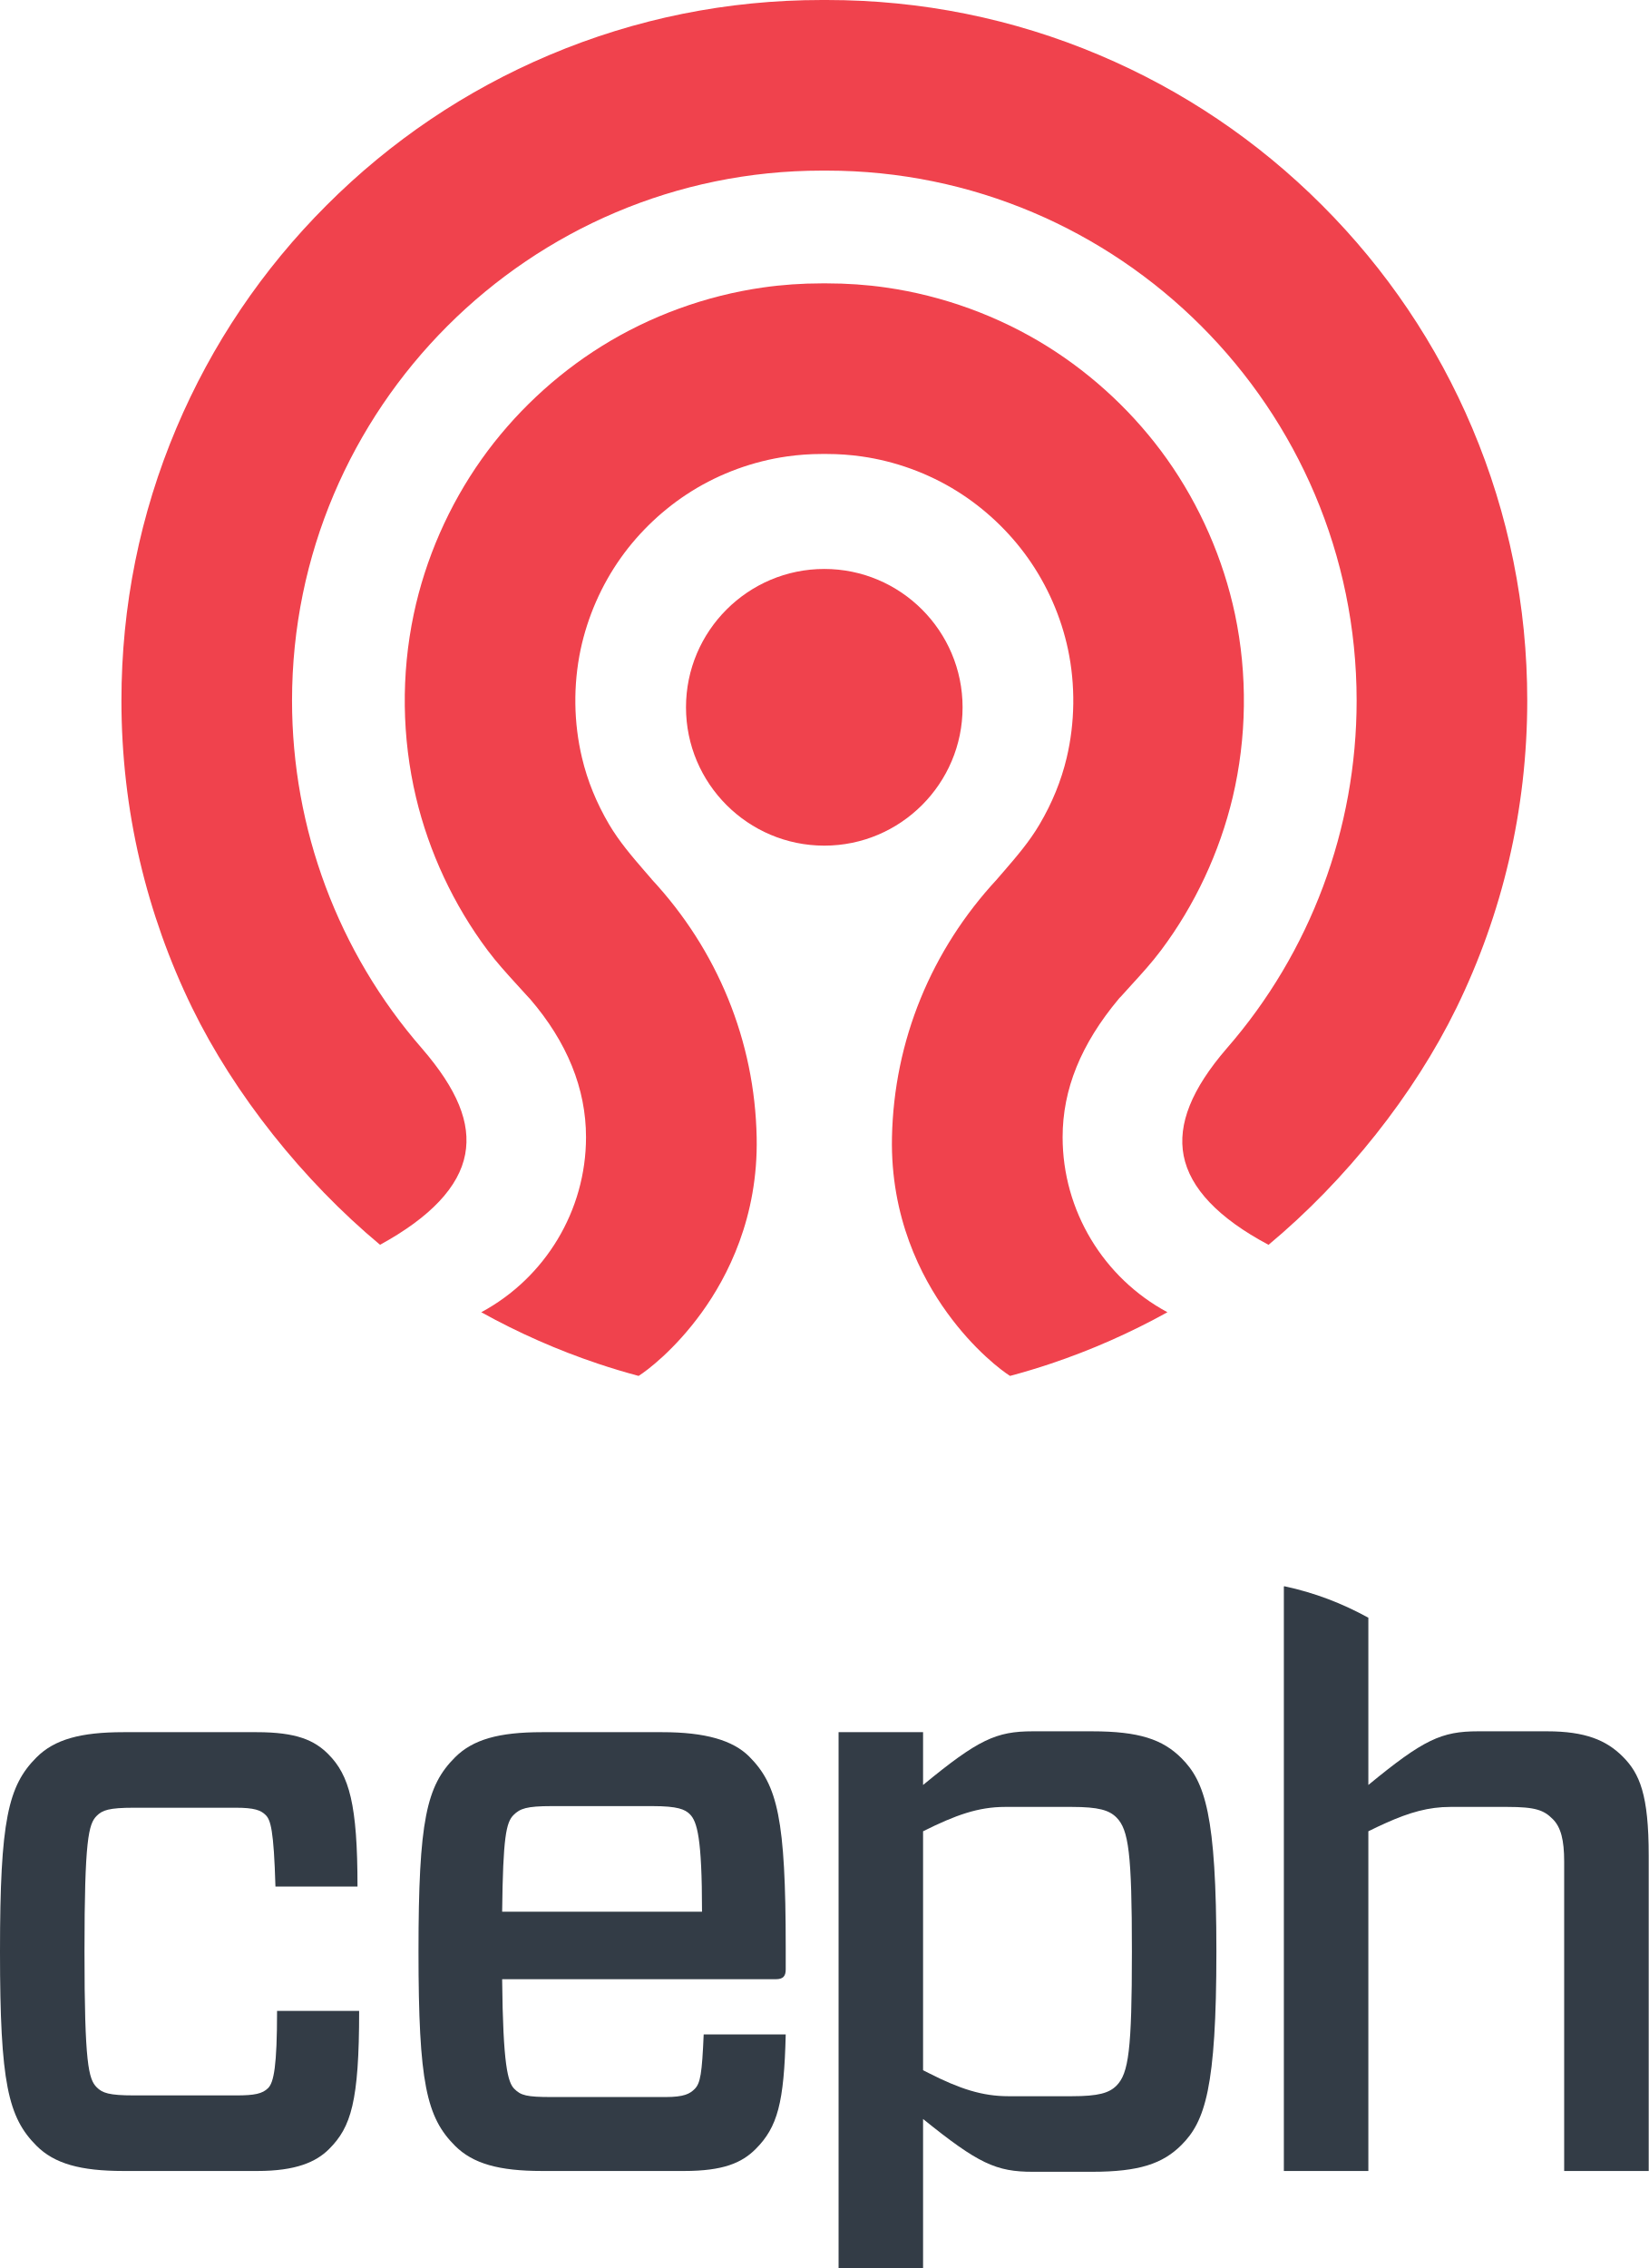
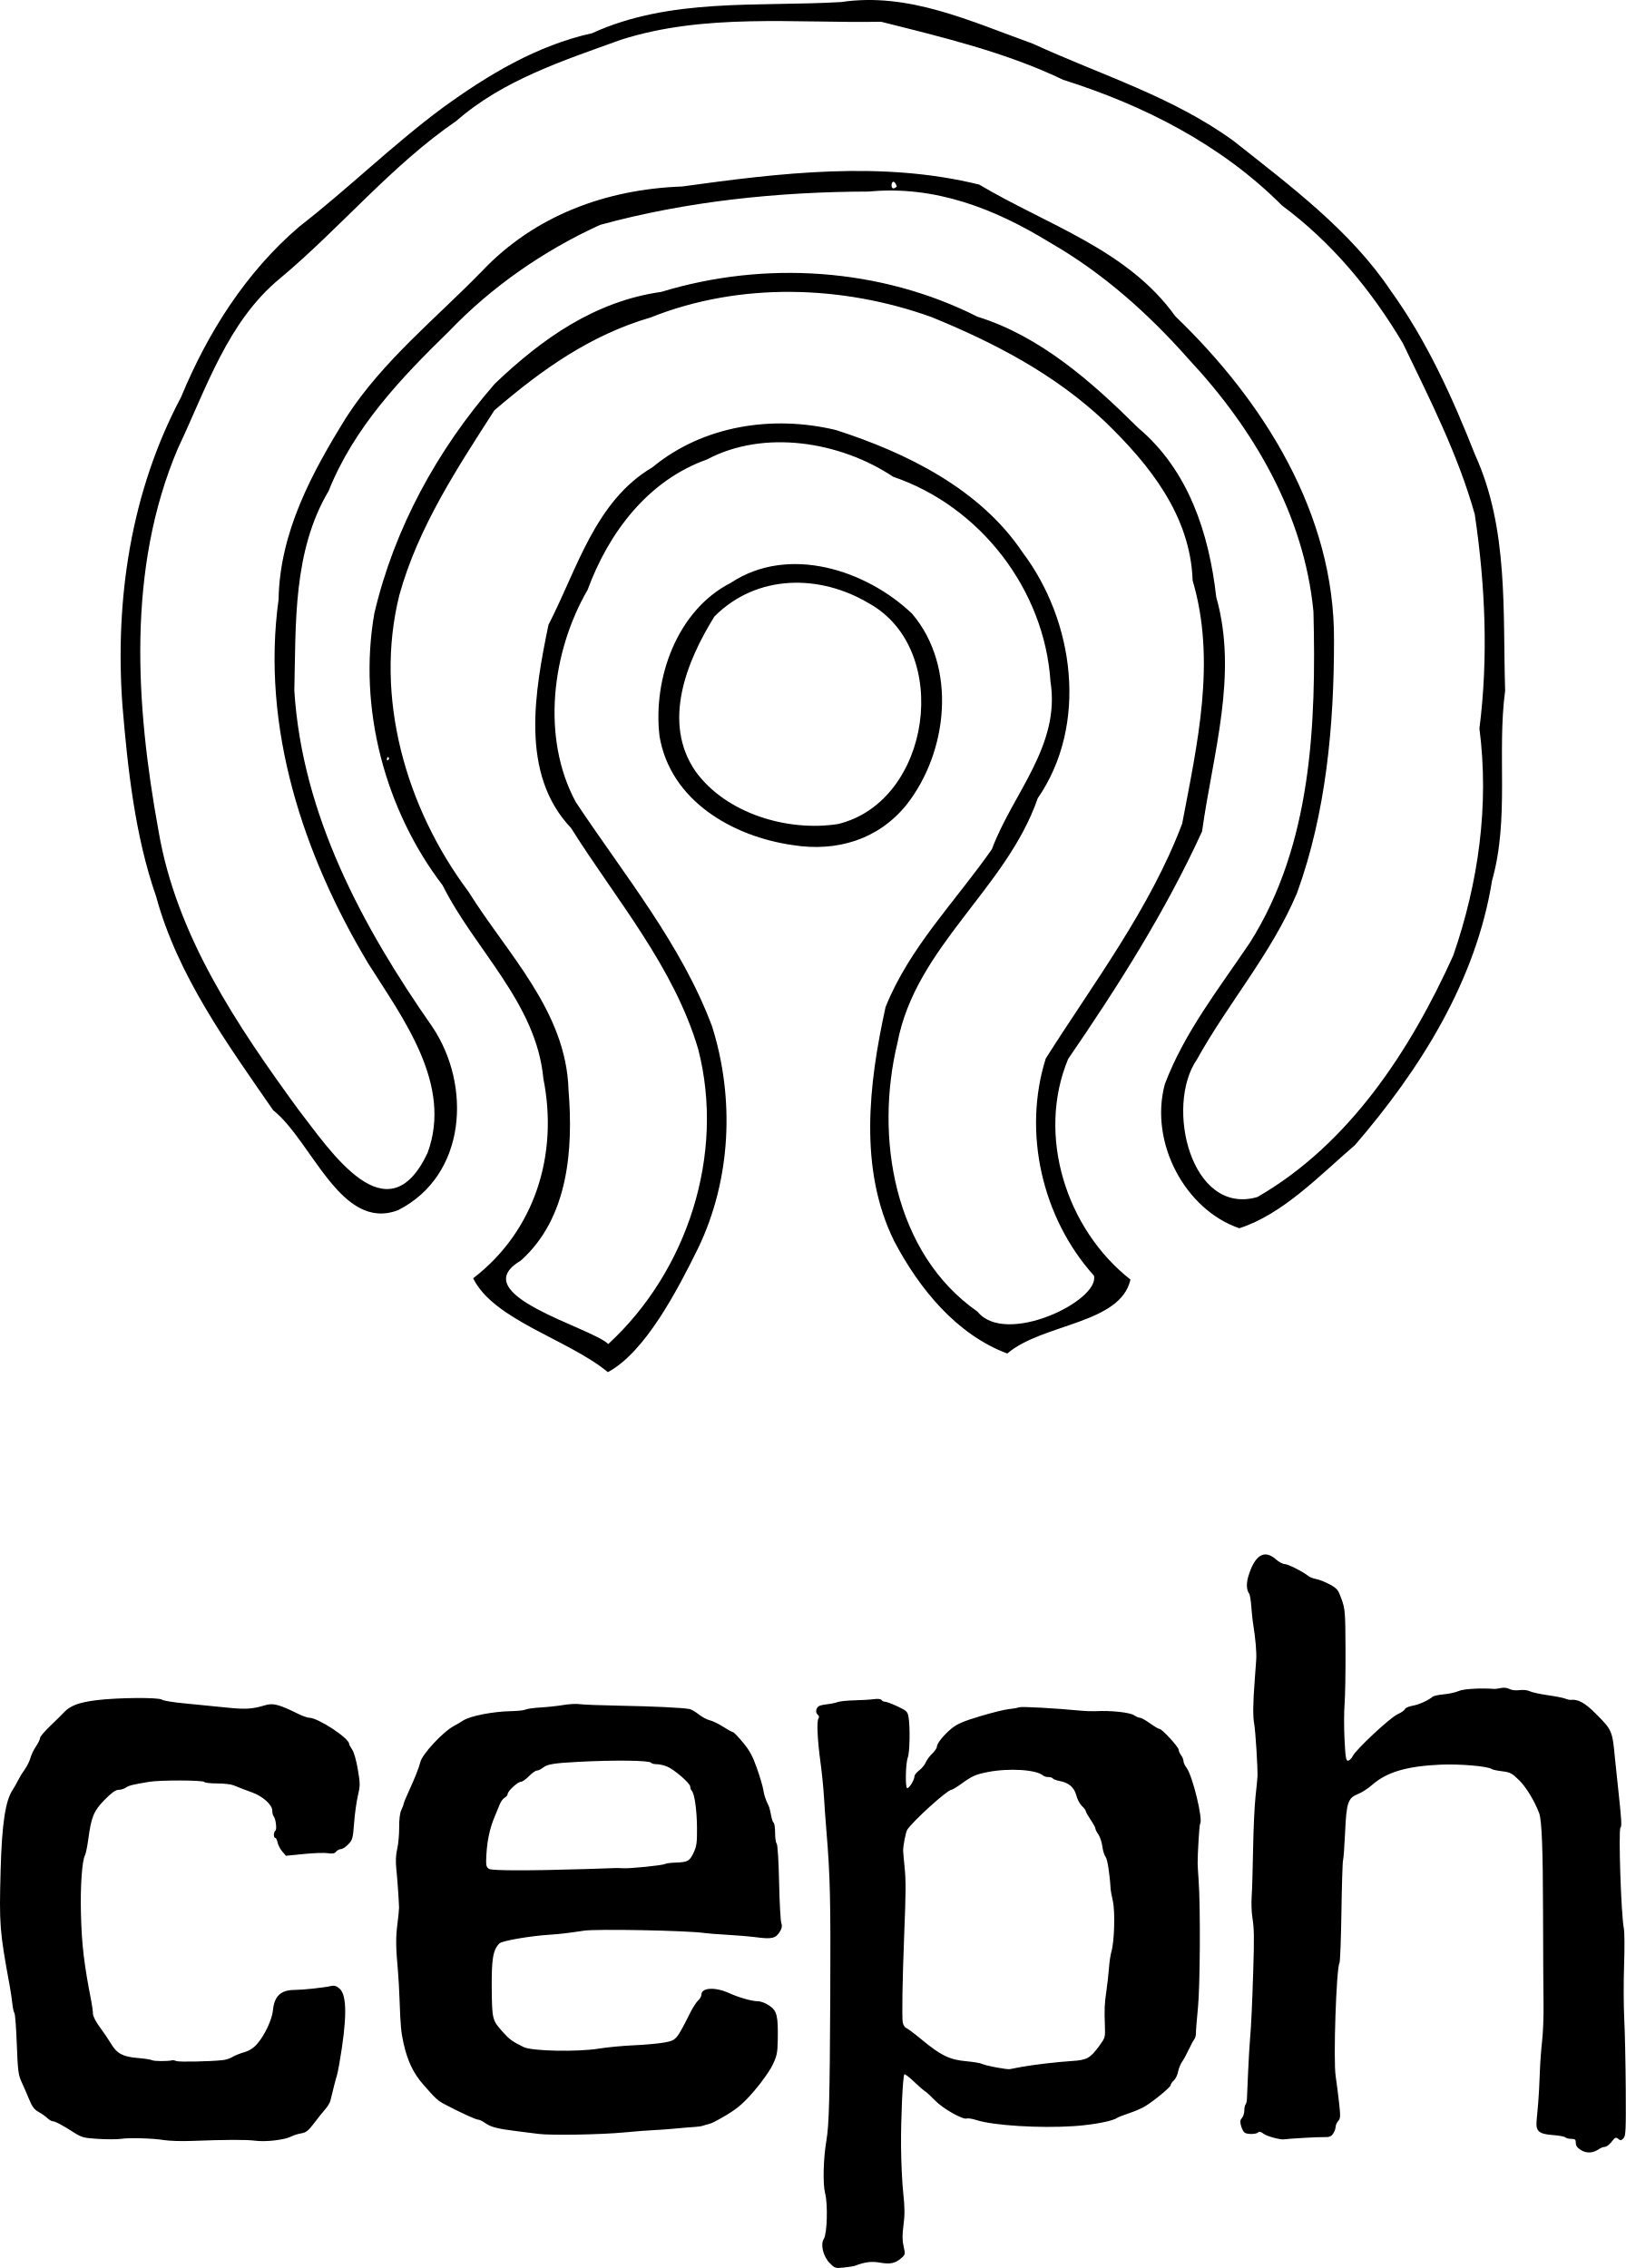
- <svg xmlns="http://www.w3.org/2000/svg" version="1.1" width="160.488" height="220.738" id="svg3023" xml:space="preserve">
-   <defs id="defs3027">
-     <clipPath id="clipPath3039">
-       <path d="M 0,1765.9 0,0 l 1283.94,0 0,1765.9 -1283.94,0 z" id="path3041" />
-     </clipPath>
-   </defs>
-   <g transform="matrix(1.25,0,0,-1.25,0,220.7375)" id="g3031">
-     <g transform="scale(0.1,0.1)" id="g3033">
-       <g id="g3035">
-         <g clip-path="url(#clipPath3039)" id="g3037">
-           <path d="m 987.875,796.656 c -38.934,20.715 -61.172,44.063 -66.094,69.414 -4.746,24.547 6.203,51.848 33.508,83.489 65.251,74.861 101.191,171.031 101.191,270.811 0,227.54 -185.128,412.69 -412.691,412.69 -0.371,0 -1.82,-0.02 -1.82,-0.02 0,0 -1.485,0.02 -1.875,0.02 -227.571,0 -412.672,-185.15 -412.672,-412.69 0,-99.78 35.933,-195.95 101.207,-270.843 27.508,-31.851 38.195,-58.047 33.633,-82.371 -4.735,-25.324 -27.024,-48.996 -66.301,-70.468 -60.223,50.195 -113.477,117.257 -146.328,184.519 -17.817,36.503 -31.531,75.053 -40.778,114.573 -9.519,40.62 -14.289,82.54 -14.289,124.59 0,73.59 14.399,145.07 42.856,212.38 27.504,64.94 66.816,123.3 116.93,173.37 50.058,50.1 108.414,89.41 173.375,116.9 67.296,28.46 138.738,42.88 212.367,42.88 0.39,0 1.82,0 1.82,0 0,0 1.504,0 1.875,0 73.629,0 145.082,-14.42 212.387,-42.88 64.941,-27.49 123.293,-66.8 173.374,-116.9 50.07,-50.07 89.42,-108.43 116.91,-173.37 28.46,-67.31 42.89,-138.79 42.89,-212.38 0,-42.05 -4.82,-83.97 -14.31,-124.59 -9.24,-39.52 -22.96,-78.07 -40.8,-114.573 -32.85,-67.289 -86.06,-134.344 -146.365,-184.551" id="path3043" style="fill:#f0424d;fill-opacity:1;fill-rule:nonzero;stroke:none" />
-           <path d="m 786.578,694.59 c -6.34,3.988 -28,20.101 -49.113,49.351 -20.254,27.95 -44.086,74.317 -42.84,136.411 0.781,37.371 8.273,73.761 22.313,108.117 13.937,34.061 33.925,65.271 59.386,92.731 l 0.156,0.21 c 1.875,2.18 3.731,4.35 5.625,6.5 9.61,11.15 19.54,22.66 27.461,36.13 9.766,16.56 16.875,33.96 21.102,51.76 6.504,27.49 6.887,56.67 1.066,84.35 -5.371,25.45 -16.191,50.11 -31.3,71.37 -14.637,20.6 -33.7,38.57 -55.157,51.95 -22.363,13.97 -48.054,23.32 -74.222,27.03 -8.86,1.27 -17.989,1.92 -27.16,1.92 -0.629,0 -1.333,0 -1.965,0 -0.629,0 -1.282,0 -1.95,0 -9.152,0 -18.3,-0.65 -27.132,-1.92 -26.153,-3.71 -51.84,-13.06 -74.227,-27.03 -21.453,-13.38 -40.555,-31.35 -55.18,-51.95 -15.105,-21.26 -25.875,-45.92 -31.293,-71.37 -5.804,-27.68 -5.453,-56.86 1.098,-84.35 4.211,-17.8 11.32,-35.2 21.066,-51.76 7.961,-13.47 17.876,-24.98 27.489,-36.13 1.89,-2.15 3.73,-4.32 5.64,-6.5 l 0.114,-0.21 c 25.504,-27.46 45.472,-58.67 59.41,-92.731 14.031,-34.356 21.551,-70.746 22.293,-108.117 1.262,-62.094 -22.574,-108.461 -42.805,-136.411 -21.156,-29.25 -42.797,-45.363 -49.144,-49.351 -10.621,2.84 -21.215,6.031 -31.629,9.519 -31.348,10.512 -61.879,23.961 -90.891,40.063 49.875,26.832 81.574,79.215 81.574,136.305 0,37.777 -14.683,74.015 -43.633,107.656 -0.429,0.512 -0.875,0.926 -1.207,1.262 -0.058,0.085 -0.152,0.136 -0.222,0.23 -2.844,3.164 -5.66,6.254 -8.43,9.262 -8.316,9.133 -16.199,17.763 -23.238,27.213 -26.266,35.08 -45.508,76.22 -55.664,118.95 -11.039,46.46 -11.657,95.74 -1.797,142.51 9.074,43.12 27.414,84.94 52.969,120.92 24.722,34.81 56.945,65.15 93.175,87.74 37.957,23.68 81.465,39.51 125.805,45.83 15.016,2.16 30.399,3.21 45.766,3.21 0.648,0 2.156,0 2.156,0 0.633,0 1.297,0 1.945,0 15.371,0 30.797,-1.05 45.793,-3.21 44.356,-6.32 87.84,-22.15 125.801,-45.83 36.23,-22.59 68.465,-52.93 93.191,-87.74 25.539,-35.98 43.879,-77.8 52.989,-120.92 9.824,-46.77 9.191,-96.05 -1.817,-142.51 -10.183,-42.73 -29.402,-83.87 -55.703,-118.95 -7.051,-9.45 -14.902,-18.08 -23.25,-27.213 -2.734,-3.008 -5.539,-6.098 -8.39,-9.262 -0.098,-0.074 -0.164,-0.145 -0.262,-0.23 -0.332,-0.336 -0.801,-0.77 -1.203,-1.329 -29.344,-35.117 -43.621,-70.324 -43.621,-107.589 0,-57.09 31.699,-109.473 81.629,-136.305 -29.024,-16.102 -59.559,-29.551 -90.907,-40.063 -10.41,-3.488 -21.047,-6.679 -31.66,-9.519" id="path3045" style="fill:#f0424d;fill-opacity:1;fill-rule:nonzero;stroke:none" />
-           <path d="m 641.93,1107.47 c -59.375,0 -107.707,48.32 -107.707,107.71 0,59.4 48.332,107.72 107.707,107.72 59.375,0 107.683,-48.32 107.683,-107.72 0,-59.39 -48.308,-107.71 -107.683,-107.71" id="path3047" style="fill:#f0424d;fill-opacity:1;fill-rule:nonzero;stroke:none" />
-           <path d="m 279.688,200.191 c 0,-70.882 -6.348,-90.48 -23.422,-107.582 -10.118,-10.121 -25.95,-17.07 -55.704,-17.07 l -104.402,0 c -33.539,0 -53.766,5.699 -67.707,19.602 C 6.328,117.301 0,143.879 0,246.371 c 0,102.508 6.328,129.098 28.453,151.231 13.941,13.918 34.168,19.597 67.707,19.597 l 103.789,0 c 30.981,0 44.899,-6.301 55.664,-17.078 16.442,-16.441 22.789,-39.223 22.789,-103.109 l -63.898,0 c -1.281,44.289 -3.805,51.867 -7.613,55.668 -3.805,3.789 -8.856,5.691 -23.407,5.691 l -79.097,0 c -19.606,0 -24.668,-1.902 -29.09,-6.332 -6.328,-6.309 -9.5,-18.34 -9.5,-105.668 0,-87.301 3.172,-99.332 9.5,-105.66 4.422,-4.43 9.484,-6.332 29.09,-6.332 l 79.715,0 c 13.933,0 20.285,1.262 24.683,5.691 4.438,4.442 6.977,17.102 6.977,60.121 l 63.926,0" id="path3049" style="fill:#333c46;fill-opacity:1;fill-rule:nonzero;stroke:none" />
-           <path d="m 391.051,277.391 155.648,0 c 0,57.57 -3.808,70.23 -9.469,75.929 -3.824,3.789 -9.5,6.309 -29.101,6.309 l -78.488,0 c -19.606,0 -24.668,-1.899 -29.739,-6.949 -5.699,-5.711 -8.203,-17.071 -8.851,-75.289 z m 0,-52.532 c 0.648,-67.058 4.418,-80.347 9.5,-85.41 5.07,-5.07 9.484,-6.34 29.09,-6.34 l 88.586,0 c 14.566,0 19.003,2.532 22.808,6.34 4.399,4.43 5.664,12.02 6.961,42.391 l 63.883,0 C 610.621,128.699 605.551,109.711 588.457,92.609 577.711,81.852 563.16,75.539 532.793,75.539 l -110.727,0 c -33.543,0 -53.789,5.699 -67.711,19.602 -22.164,22.16 -28.453,48.738 -28.453,151.23 0,102.508 6.289,129.098 28.453,151.231 13.922,13.918 34.168,19.597 67.711,19.597 l 93.637,0 c 33.555,0 55.051,-6.301 67.727,-18.961 22.121,-22.148 28.449,-48.738 28.449,-148.707 l 0,-17.082 c 0,-5.039 -1.891,-7.59 -7.606,-7.59 l -213.222,0" id="path3051" style="fill:#333c46;fill-opacity:1;fill-rule:nonzero;stroke:none" />
-           <path d="m 869.449,141.969 c -5.683,-5.688 -13.945,-8.219 -34.785,-8.219 l -49.387,0 c -20.254,0 -37.851,5.711 -62.011,18 -1.473,0.75 -2.879,1.449 -4.422,2.23 l 0,186.051 C 744.164,352.68 761.871,359 782.77,359 l 51.894,0 c 20.84,0 29.102,-2.531 34.785,-8.219 9.481,-9.48 12.02,-27.82 12.02,-104.41 0,-76.582 -2.539,-94.902 -12.02,-104.402 z m -19.015,275.902 -46.153,0 c -28.496,0 -42.41,-6.351 -85.437,-41.781 l 0,41.109 -65.797,0 0,-417.199 c 23.699,0 65.797,0 65.797,0 l 0,116.02 c 43.027,-34.782 56.941,-41.11 85.437,-41.11 l 46.153,0 c 36.738,0 55.078,6.328 69.628,20.859 18.333,18.36 27.208,44.3 27.208,150.601 0,106.309 -8.875,132.27 -27.208,150.598 -14.55,14.551 -32.89,20.902 -69.628,20.902" id="path3053" style="fill:#333c46;fill-opacity:1;fill-rule:nonzero;stroke:none" />
-           <path d="m 1263.67,398.238 c -12.66,12.66 -29.1,19.633 -58.85,19.633 l -53.77,0 c -28.48,0 -42.39,-6.351 -85.44,-41.781 l 0,130.23 c -20.42,11.211 -41.74,19.43 -65.33,24.489 -0.17,-0.008 -0.296,-0.11 -0.471,-0.168 l 0,-455.102 65.801,0 0,264.492 c 4.82,2.41 9.32,4.508 13.66,6.457 18.47,8.293 33.35,12.512 50.25,12.512 l 44.3,0 c 22.14,0 28.47,-2.531 35.43,-9.5 6.33,-6.32 8.85,-16.43 8.85,-32.891 l 0,-241.07 65.84,0 0,245.5 c 0,47.461 -6.98,63.91 -20.27,77.199" id="path3055" style="fill:#333c46;fill-opacity:1;fill-rule:nonzero;stroke:none" />
-         </g>
-       </g>
-     </g>
+ <svg xmlns="http://www.w3.org/2000/svg" width="149.103" height="208.033" id="svg3892" version="1.1">
+   <defs id="defs3894" />
+   <g id="layer1" transform="translate(-99.73415,-576.9173)">
+     <path id="path3088" style="fill:#000000" d="m 175.822,784.498 c -0.596,-0.615 -0.864,-1.715 -0.539,-2.211 0.307,-0.469 0.386,-3.175 0.121,-4.188 -0.222,-0.85 -0.164,-3.176 0.119,-4.846 0.244,-1.438 0.305,-3.727 0.353,-13.218 0.044,-8.788 -0.009,-11.051 -0.349,-15.127 -0.078,-0.929 -0.18,-2.35 -0.227,-3.158 -0.047,-0.808 -0.19,-2.229 -0.317,-3.158 -0.285,-2.078 -0.365,-3.837 -0.185,-4.056 0.086,-0.104 0.06,-0.227 -0.071,-0.336 -0.254,-0.211 -0.148,-0.694 0.181,-0.823 0.133,-0.052 0.476,-0.119 0.762,-0.149 0.286,-0.029 0.682,-0.114 0.881,-0.188 0.199,-0.074 0.89,-0.145 1.536,-0.159 0.646,-0.013 1.448,-0.062 1.782,-0.108 0.37,-0.051 0.646,-0.021 0.706,0.077 0.055,0.088 0.205,0.161 0.334,0.161 0.129,0 0.644,0.194 1.145,0.431 0.837,0.396 0.919,0.476 1.004,0.991 0.15,0.909 0.109,3.224 -0.065,3.672 -0.212,0.545 -0.256,2.837 -0.054,2.837 0.189,-8e-5 0.656,-0.772 0.656,-1.083 0,-0.126 0.194,-0.373 0.431,-0.549 0.237,-0.175 0.506,-0.5 0.598,-0.721 0.092,-0.221 0.36,-0.588 0.597,-0.814 0.236,-0.227 0.43,-0.509 0.43,-0.628 0,-0.31 0.633,-1.095 1.368,-1.698 0.488,-0.4 1.083,-0.655 2.586,-1.107 1.073,-0.323 2.258,-0.617 2.634,-0.653 0.375,-0.036 0.8,-0.112 0.944,-0.169 0.223,-0.088 3.241,0.078 5.759,0.316 0.404,0.038 0.966,0.057 1.248,0.041 1.431,-0.079 3.18,0.11 3.574,0.386 0.17,0.119 0.403,0.217 0.517,0.217 0.114,0 0.529,0.231 0.922,0.514 0.394,0.283 0.787,0.514 0.875,0.514 0.23,0 1.742,1.648 1.751,1.909 0.004,0.121 0.105,0.349 0.224,0.505 0.119,0.157 0.216,0.396 0.216,0.531 0,0.135 0.122,0.403 0.271,0.596 0.566,0.732 1.562,4.857 1.248,5.171 -0.062,0.062 -0.229,2.803 -0.22,3.624 0.003,0.202 0.043,0.896 0.09,1.542 0.175,2.379 0.137,9.679 -0.06,11.675 -0.108,1.09 -0.193,2.148 -0.188,2.35 0.005,0.202 -0.062,0.452 -0.148,0.557 -0.086,0.104 -0.311,0.523 -0.5,0.931 -0.189,0.408 -0.467,0.917 -0.618,1.132 -0.151,0.215 -0.318,0.63 -0.371,0.921 -0.053,0.292 -0.228,0.649 -0.388,0.794 -0.16,0.145 -0.291,0.339 -0.291,0.431 0,0.181 -1.508,1.428 -2.35,1.943 -0.283,0.173 -0.944,0.459 -1.469,0.634 -0.525,0.176 -1.021,0.369 -1.101,0.43 -0.384,0.289 -2.215,0.638 -3.947,0.753 -3.143,0.208 -7.384,-0.054 -8.938,-0.553 -0.383,-0.123 -0.786,-0.189 -0.895,-0.147 -0.353,0.135 -2.2,-0.913 -2.903,-1.648 -0.372,-0.388 -0.779,-0.765 -0.906,-0.836 -0.127,-0.071 -0.595,-0.478 -1.04,-0.903 -0.445,-0.425 -0.84,-0.723 -0.878,-0.661 -0.144,0.238 -0.318,4.049 -0.3,6.574 0.01,1.454 0.102,3.404 0.204,4.332 0.14,1.282 0.146,1.984 0.023,2.911 -0.121,0.914 -0.119,1.41 0.009,1.965 0.167,0.722 0.16,0.752 -0.232,1.089 -0.546,0.47 -1.017,0.565 -1.957,0.394 -0.74,-0.134 -1.387,-0.052 -2.251,0.285 -0.121,0.047 -0.588,0.124 -1.038,0.17 -0.784,0.08 -0.837,0.063 -1.302,-0.416 z m 17.567,-17.99 c 1.189,-0.212 3.281,-0.456 4.655,-0.544 1.362,-0.087 1.662,-0.25 2.471,-1.345 0.572,-0.774 0.587,-0.825 0.548,-1.846 -0.059,-1.523 -0.034,-2.101 0.139,-3.252 0.085,-0.565 0.189,-1.491 0.231,-2.056 0.042,-0.565 0.145,-1.259 0.229,-1.542 0.27,-0.915 0.348,-3.659 0.132,-4.626 -0.108,-0.485 -0.202,-0.98 -0.208,-1.101 -0.067,-1.313 -0.291,-2.762 -0.456,-2.948 -0.112,-0.127 -0.247,-0.557 -0.299,-0.955 -0.052,-0.398 -0.218,-0.899 -0.368,-1.113 -0.15,-0.214 -0.272,-0.459 -0.272,-0.543 0,-0.085 -0.198,-0.447 -0.441,-0.806 -0.242,-0.359 -0.441,-0.714 -0.441,-0.789 0,-0.075 -0.159,-0.286 -0.353,-0.468 -0.194,-0.182 -0.425,-0.619 -0.514,-0.97 -0.184,-0.732 -0.685,-1.166 -1.527,-1.324 -0.301,-0.057 -0.584,-0.161 -0.628,-0.233 -0.044,-0.072 -0.229,-0.13 -0.41,-0.13 -0.181,0 -0.392,-0.058 -0.469,-0.128 -0.606,-0.556 -3.155,-0.716 -5.133,-0.322 -1.069,0.213 -1.394,0.359 -2.38,1.072 -0.421,0.304 -0.836,0.553 -0.923,0.553 -0.361,0 -3.597,2.939 -4.042,3.671 -0.133,0.218 -0.379,1.488 -0.371,1.91 0.003,0.121 0.061,0.782 0.131,1.469 0.131,1.3 0.126,2.221 -0.038,6.388 -0.16,4.047 -0.214,7.46 -0.126,7.906 0.045,0.229 0.188,0.455 0.318,0.502 0.13,0.047 0.76,0.52 1.401,1.05 1.788,1.48 2.566,1.858 4.122,1.999 0.646,0.059 1.293,0.168 1.438,0.244 0.321,0.168 2.313,0.539 2.555,0.476 0.096,-0.025 0.559,-0.114 1.028,-0.197 z m 51.337,7.629 c -0.334,-0.205 -0.477,-0.404 -0.477,-0.662 0,-0.307 -0.07,-0.369 -0.411,-0.369 -0.226,0 -0.474,-0.062 -0.551,-0.139 -0.077,-0.076 -0.602,-0.173 -1.168,-0.214 -1.258,-0.091 -1.551,-0.352 -1.466,-1.303 0.03,-0.341 0.097,-1.083 0.147,-1.648 0.05,-0.565 0.114,-1.755 0.143,-2.644 0.028,-0.889 0.125,-2.243 0.214,-3.011 0.09,-0.767 0.149,-2.287 0.132,-3.378 -0.017,-1.09 -0.037,-4.824 -0.044,-8.298 -0.012,-6.009 -0.113,-8.6 -0.36,-9.252 -0.42,-1.108 -1.197,-2.385 -1.829,-3.007 -0.651,-0.641 -0.829,-0.735 -1.553,-0.823 -0.45,-0.054 -0.884,-0.147 -0.965,-0.206 -0.36,-0.263 -2.947,-0.482 -4.735,-0.401 -3.077,0.14 -4.902,0.684 -6.238,1.861 -0.36,0.317 -0.932,0.688 -1.272,0.823 -0.942,0.377 -1.074,0.763 -1.201,3.515 -0.06,1.292 -0.145,2.449 -0.189,2.57 -0.044,0.121 -0.111,2.249 -0.148,4.728 -0.037,2.479 -0.118,4.589 -0.179,4.688 -0.291,0.47 -0.575,8.899 -0.351,10.378 0.082,0.542 0.222,1.632 0.311,2.423 0.142,1.267 0.133,1.468 -0.078,1.7 -0.131,0.145 -0.239,0.392 -0.239,0.55 0,0.157 -0.104,0.435 -0.232,0.618 -0.184,0.262 -0.36,0.327 -0.844,0.308 -0.477,-0.018 -3.255,0.139 -3.623,0.205 -0.338,0.06 -1.603,-0.276 -1.892,-0.504 -0.248,-0.195 -0.409,-0.237 -0.512,-0.133 -0.179,0.179 -0.968,0.197 -1.233,0.028 -0.102,-0.065 -0.25,-0.341 -0.328,-0.613 -0.11,-0.383 -0.092,-0.549 0.076,-0.736 0.12,-0.132 0.218,-0.439 0.218,-0.682 0,-0.243 0.05,-0.491 0.11,-0.551 0.061,-0.061 0.118,-0.286 0.128,-0.502 0.01,-0.215 0.058,-1.317 0.108,-2.448 0.049,-1.131 0.128,-2.486 0.174,-3.011 0.109,-1.226 0.204,-3.258 0.3,-6.388 0.095,-3.094 0.083,-3.737 -0.086,-4.846 -0.074,-0.485 -0.101,-1.332 -0.06,-1.882 0.041,-0.551 0.099,-2.5 0.13,-4.332 0.03,-1.832 0.132,-4.025 0.226,-4.873 0.094,-0.848 0.174,-1.674 0.179,-1.836 0.024,-0.825 -0.189,-4.202 -0.304,-4.809 -0.127,-0.676 -0.113,-1.887 0.049,-4.003 0.043,-0.565 0.104,-1.392 0.135,-1.836 0.05,-0.704 -0.059,-1.967 -0.299,-3.451 -0.039,-0.242 -0.107,-0.903 -0.15,-1.469 -0.043,-0.565 -0.13,-1.094 -0.192,-1.175 -0.248,-0.322 -0.28,-0.926 -0.085,-1.576 0.592,-1.966 1.463,-2.512 2.523,-1.581 0.276,0.242 0.643,0.441 0.815,0.441 0.301,0 1.714,0.715 2.173,1.1 0.121,0.102 0.452,0.227 0.734,0.28 0.283,0.052 0.842,0.276 1.243,0.496 0.662,0.364 0.76,0.488 1.071,1.355 0.321,0.896 0.343,1.178 0.359,4.626 0.009,2.019 -0.03,4.266 -0.087,4.993 -0.057,0.727 -0.059,2.201 -0.003,3.275 0.087,1.681 0.135,1.946 0.337,1.907 0.13,-0.025 0.317,-0.215 0.416,-0.422 0.284,-0.593 3.427,-3.525 4.102,-3.827 0.335,-0.15 0.644,-0.365 0.687,-0.478 0.043,-0.113 0.36,-0.253 0.703,-0.311 0.568,-0.096 1.405,-0.472 1.846,-0.83 0.095,-0.077 0.558,-0.176 1.028,-0.218 0.47,-0.043 1.081,-0.179 1.358,-0.303 0.431,-0.193 1.929,-0.282 3.242,-0.191 0.121,0.009 0.407,-0.029 0.635,-0.083 0.243,-0.058 0.558,-0.021 0.763,0.088 0.204,0.109 0.591,0.154 0.933,0.108 0.328,-0.044 0.735,-0.002 0.926,0.098 0.188,0.097 0.936,0.262 1.663,0.366 0.727,0.104 1.454,0.248 1.615,0.319 0.162,0.071 0.393,0.119 0.514,0.107 0.672,-0.067 1.284,0.277 2.296,1.292 1.472,1.477 1.5,1.543 1.739,4.097 0.03,0.323 0.155,1.513 0.278,2.643 0.318,2.928 0.36,3.597 0.227,3.679 -0.205,0.127 0.056,8.042 0.305,9.245 0.067,0.323 0.078,1.839 0.025,3.369 -0.053,1.53 -0.048,3.744 0.013,4.92 0.06,1.176 0.123,4.073 0.138,6.438 0.025,3.815 0.002,4.326 -0.212,4.54 -0.205,0.205 -0.277,0.211 -0.48,0.043 -0.208,-0.173 -0.287,-0.137 -0.605,0.27 -0.201,0.257 -0.479,0.468 -0.617,0.468 -0.138,0 -0.381,0.091 -0.54,0.202 -0.541,0.376 -1.135,0.411 -1.648,0.096 z m -129.936,-0.92 c -1.117,-0.172 -3.189,-0.23 -3.971,-0.111 -0.33,0.05 -1.258,0.051 -2.061,0.003 -1.343,-0.081 -1.526,-0.13 -2.267,-0.601 -1.11,-0.706 -1.699,-1.018 -1.921,-1.018 -0.103,0 -0.333,-0.136 -0.51,-0.303 -0.177,-0.166 -0.54,-0.42 -0.807,-0.563 -0.362,-0.194 -0.575,-0.48 -0.841,-1.129 -0.196,-0.478 -0.509,-1.2 -0.696,-1.604 -0.301,-0.65 -0.352,-1.045 -0.44,-3.451 -0.055,-1.494 -0.153,-2.783 -0.217,-2.864 -0.064,-0.081 -0.152,-0.477 -0.194,-0.881 -0.042,-0.404 -0.15,-1.131 -0.239,-1.615 -0.926,-5.037 -0.972,-5.618 -0.834,-10.647 0.116,-4.221 0.434,-6.335 1.105,-7.343 0.134,-0.202 0.359,-0.598 0.5,-0.881 0.141,-0.283 0.419,-0.739 0.62,-1.013 0.2,-0.275 0.429,-0.737 0.507,-1.028 0.079,-0.291 0.31,-0.773 0.514,-1.071 0.204,-0.299 0.37,-0.641 0.37,-0.762 0,-0.12 0.405,-0.603 0.9,-1.073 0.495,-0.47 1.072,-1.041 1.284,-1.27 0.576,-0.624 1.402,-0.932 3.03,-1.129 1.967,-0.238 5.699,-0.264 5.966,-0.043 0.112,0.093 1.029,0.244 2.038,0.337 1.009,0.093 2.694,0.26 3.745,0.372 1.866,0.199 2.457,0.167 3.687,-0.201 0.725,-0.217 1.261,-0.075 3.044,0.803 0.39,0.192 0.842,0.35 1.003,0.35 0.795,0 3.648,1.873 3.648,2.395 0,0.071 0.125,0.305 0.277,0.52 0.159,0.223 0.381,0.998 0.519,1.813 0.223,1.312 0.224,1.501 0.006,2.423 -0.13,0.55 -0.286,1.679 -0.348,2.508 -0.102,1.384 -0.146,1.544 -0.531,1.946 -0.231,0.241 -0.531,0.438 -0.668,0.438 -0.137,0 -0.336,0.105 -0.443,0.234 -0.145,0.174 -0.339,0.211 -0.761,0.144 -0.312,-0.05 -1.304,-0.017 -2.206,0.073 l -1.639,0.164 -0.342,-0.397 c -0.188,-0.218 -0.38,-0.588 -0.426,-0.822 -0.047,-0.233 -0.143,-0.424 -0.213,-0.424 -0.172,0 -0.165,-0.548 0.009,-0.655 0.157,-0.097 0.037,-1.11 -0.156,-1.32 -0.07,-0.077 -0.128,-0.317 -0.128,-0.534 0,-0.521 -0.869,-1.305 -1.836,-1.654 -0.713,-0.258 -0.862,-0.315 -1.733,-0.665 -0.226,-0.091 -0.899,-0.165 -1.497,-0.165 -0.597,0 -1.123,-0.06 -1.168,-0.132 -0.109,-0.176 -4.05,-0.186 -5.076,-0.013 -1.543,0.26 -1.837,0.334 -2.125,0.533 -0.159,0.11 -0.459,0.2 -0.665,0.2 -0.266,0 -0.638,0.267 -1.278,0.918 -0.999,1.016 -1.221,1.559 -1.505,3.681 -0.084,0.631 -0.218,1.268 -0.297,1.416 -0.268,0.501 -0.429,2.861 -0.365,5.367 0.072,2.84 0.285,4.626 0.957,8.052 0.076,0.39 0.141,0.885 0.143,1.101 0.003,0.228 0.264,0.741 0.624,1.223 0.341,0.457 0.8,1.134 1.02,1.505 0.548,0.924 1.096,1.222 2.448,1.332 0.614,0.05 1.216,0.142 1.337,0.206 0.193,0.101 1.43,0.105 1.837,0.007 0.08,-0.019 0.254,0.012 0.385,0.07 0.224,0.099 3.08,0.042 4.253,-0.085 0.29,-0.031 0.687,-0.16 0.881,-0.285 0.195,-0.126 0.676,-0.322 1.071,-0.436 0.506,-0.147 0.866,-0.38 1.226,-0.795 0.676,-0.781 1.347,-2.218 1.425,-3.052 0.122,-1.301 0.718,-1.865 1.976,-1.872 0.799,-0.004 2.635,-0.202 3.404,-0.367 0.268,-0.057 0.483,0.018 0.748,0.263 0.679,0.629 0.667,2.808 -0.038,6.864 -0.091,0.525 -0.203,1.054 -0.247,1.175 -0.072,0.194 -0.297,1.07 -0.567,2.203 -0.048,0.202 -0.265,0.565 -0.482,0.808 -0.217,0.242 -0.678,0.819 -1.025,1.281 -0.515,0.686 -0.729,0.856 -1.167,0.927 -0.295,0.047 -0.701,0.174 -0.903,0.282 -0.587,0.314 -2.33,0.522 -3.304,0.396 -0.844,-0.11 -2.623,-0.103 -5.948,0.021 -0.848,0.032 -1.939,-0.003 -2.423,-0.078 z m 34.292,-0.572 c -0.444,-0.058 -1.369,-0.175 -2.056,-0.259 -1.664,-0.204 -2.315,-0.375 -2.808,-0.739 -0.226,-0.167 -0.509,-0.304 -0.629,-0.304 -0.208,0 -1.602,-0.638 -3.025,-1.383 -0.69,-0.362 -0.864,-0.521 -2.022,-1.847 -0.907,-1.039 -1.435,-2.149 -1.801,-3.785 -0.222,-0.992 -0.28,-1.611 -0.357,-3.805 -0.034,-0.984 -0.101,-2.207 -0.147,-2.717 -0.205,-2.243 -0.218,-3.144 -0.063,-4.346 0.091,-0.705 0.161,-1.413 0.156,-1.575 -0.024,-0.777 -0.152,-2.604 -0.25,-3.542 -0.073,-0.702 -0.046,-1.305 0.081,-1.835 0.104,-0.434 0.185,-1.319 0.18,-1.965 -0.006,-0.73 0.069,-1.337 0.197,-1.602 0.114,-0.235 0.207,-0.481 0.207,-0.547 0,-0.066 0.19,-0.535 0.421,-1.042 0.622,-1.361 1.012,-2.339 1.11,-2.788 0.162,-0.741 2.115,-2.837 3.125,-3.353 0.226,-0.115 0.576,-0.322 0.778,-0.46 0.639,-0.435 2.743,-0.848 4.479,-0.88 0.565,-0.01 1.14,-0.075 1.277,-0.145 0.137,-0.069 0.765,-0.156 1.395,-0.192 0.631,-0.037 1.573,-0.139 2.094,-0.228 0.521,-0.088 1.182,-0.122 1.469,-0.075 0.287,0.047 1.942,0.111 3.679,0.142 3.089,0.055 5.79,0.185 6.401,0.308 0.168,0.034 0.552,0.257 0.852,0.496 0.3,0.239 0.751,0.479 1.002,0.534 0.251,0.055 0.806,0.324 1.234,0.597 0.427,0.273 0.834,0.497 0.903,0.497 0.069,0 0.479,0.427 0.911,0.948 0.614,0.742 0.894,1.261 1.286,2.386 0.276,0.791 0.534,1.669 0.574,1.952 0.067,0.474 0.208,0.896 0.494,1.474 0.061,0.124 0.159,0.504 0.216,0.844 0.057,0.34 0.165,0.655 0.238,0.701 0.074,0.046 0.134,0.462 0.134,0.926 0,0.464 0.066,0.909 0.147,0.99 0.085,0.085 0.178,1.572 0.22,3.54 0.04,1.866 0.131,3.548 0.203,3.737 0.092,0.243 0.063,0.461 -0.098,0.737 -0.387,0.665 -0.73,0.76 -2.108,0.584 -0.675,-0.087 -1.922,-0.194 -2.77,-0.239 -0.848,-0.045 -1.782,-0.118 -2.075,-0.162 -1.504,-0.227 -9.87,-0.389 -11.041,-0.214 -1.506,0.226 -2.264,0.315 -3.186,0.373 -1.766,0.112 -4.334,0.557 -4.569,0.792 -0.592,0.593 -0.733,1.413 -0.709,4.112 0.026,2.863 0.044,2.932 1.027,4.03 0.6,0.67 0.844,0.847 1.901,1.371 0.752,0.373 4.917,0.459 6.873,0.142 0.783,-0.127 2.251,-0.266 3.26,-0.309 1.01,-0.043 2.257,-0.158 2.772,-0.255 1.108,-0.209 1.086,-0.184 2.431,-2.847 0.208,-0.411 0.51,-0.868 0.672,-1.014 0.162,-0.146 0.294,-0.386 0.294,-0.532 0,-0.645 1.254,-0.717 2.52,-0.144 0.919,0.416 2.086,0.748 2.648,0.754 0.285,0.003 0.729,0.173 1.073,0.41 0.689,0.476 0.799,0.933 0.759,3.145 -0.022,1.198 -0.08,1.474 -0.488,2.314 -0.256,0.527 -1.003,1.58 -1.667,2.35 -0.948,1.098 -1.474,1.561 -2.471,2.172 -0.697,0.427 -1.433,0.813 -1.637,0.857 -0.204,0.044 -0.469,0.119 -0.591,0.167 -0.121,0.048 -0.452,0.099 -0.734,0.113 -0.283,0.014 -1.076,0.08 -1.762,0.146 -0.687,0.066 -1.612,0.134 -2.056,0.15 -0.444,0.016 -1.634,0.109 -2.644,0.206 -2.161,0.208 -6.777,0.286 -7.931,0.135 z m 4.186,-24.282 c 1.454,-0.045 2.743,-0.088 2.864,-0.097 0.121,-0.008 0.452,0 0.734,0.016 0.667,0.04 3.657,-0.264 3.866,-0.393 0.088,-0.055 0.527,-0.111 0.975,-0.126 1.102,-0.036 1.277,-0.134 1.645,-0.925 0.269,-0.577 0.315,-0.931 0.303,-2.297 -0.014,-1.614 -0.229,-3.107 -0.485,-3.37 -0.074,-0.077 -0.136,-0.246 -0.136,-0.376 0,-0.302 -1.451,-1.561 -2.123,-1.841 -0.281,-0.118 -0.708,-0.214 -0.948,-0.214 -0.24,0 -0.473,-0.06 -0.519,-0.133 -0.138,-0.223 -3.377,-0.261 -6.765,-0.08 -2.138,0.115 -2.748,0.216 -3.141,0.524 -0.193,0.151 -0.45,0.275 -0.573,0.275 -0.122,0 -0.447,0.231 -0.722,0.514 -0.275,0.283 -0.609,0.514 -0.742,0.514 -0.288,0 -1.212,0.858 -1.212,1.125 0,0.102 -0.123,0.252 -0.274,0.333 -0.15,0.081 -0.356,0.364 -0.458,0.629 -0.101,0.266 -0.279,0.698 -0.395,0.961 -0.546,1.24 -0.811,2.564 -0.845,4.216 -0.009,0.448 0.058,0.617 0.292,0.734 0.315,0.158 3.733,0.161 8.654,0.009 z m 2.215,-45.585 c -3.637,-3.006 -10.478,-4.771 -12.356,-8.609 5.675,-4.361 7.826,-11.366 6.44,-18.308 -0.644,-6.94 -6.272,-11.796 -9.241,-17.738 -5.281,-6.907 -7.783,-16.273 -6.261,-24.947 1.83,-7.805 5.779,-15.008 11.043,-21.056 4.368,-4.175 9.21,-7.573 15.284,-8.432 9.487,-2.893 20.107,-2.207 28.984,2.28 5.745,1.775 10.511,5.992 14.728,10.186 4.632,3.894 6.509,9.687 7.169,15.522 2.029,7.148 -0.323,14.416 -1.299,21.504 -3.366,7.365 -7.729,14.231 -12.279,20.866 -2.932,7.026 -0.163,15.637 5.711,20.238 -0.905,4.085 -8.05,4.019 -11.296,6.784 -4.656,-1.742 -8.063,-5.933 -10.35,-10.266 -3.301,-6.629 -2.352,-14.505 -0.814,-21.506 2.182,-5.468 6.43,-9.718 9.753,-14.487 1.901,-5.097 6.304,-9.496 5.375,-15.361 -0.544,-8.433 -6.436,-16.083 -14.427,-18.799 -4.838,-3.223 -11.825,-4.383 -17.081,-1.585 -5.4,1.919 -9.006,6.69 -10.943,11.956 -3.295,5.69 -4.268,13.553 -1.093,19.453 4.422,6.673 9.69,13.047 12.505,20.584 2.088,6.62 1.748,14.031 -1.26,20.317 -1.893,3.84 -4.856,9.567 -8.291,11.401 z m 0.032,-2.577 c 7.266,-6.686 10.733,-17.399 8.254,-27.035 -2.23,-7.579 -7.531,-13.724 -11.672,-20.308 -4.723,-4.968 -3.307,-12.568 -2.064,-18.628 2.636,-5.101 4.264,-11.347 9.543,-14.456 4.643,-3.839 11.039,-4.809 16.83,-3.408 6.447,2.076 13.196,5.386 17.106,11.217 4.765,6.319 6.037,15.824 1.392,22.552 -2.858,8.287 -11.191,13.608 -12.862,22.423 -2.098,8.617 -0.356,19.304 7.337,24.669 2.568,3.208 11.24,-1.002 10.679,-3.3 -4.749,-5.275 -6.56,-13.144 -4.416,-19.924 4.442,-7.008 9.556,-13.731 12.508,-21.537 1.39,-7.341 3.14,-14.912 0.959,-22.308 -0.21,-5.966 -3.958,-10.627 -8.043,-14.572 -4.586,-4.337 -10.147,-7.237 -15.907,-9.587 -8.18,-2.938 -17.563,-3.23 -25.74,0.032 -5.558,1.626 -9.983,4.779 -14.347,8.526 -3.405,5.295 -7,10.744 -8.714,16.945 -2.326,9.326 0.595,19.524 6.322,27.177 3.575,5.737 8.971,10.98 9.191,18.186 0.442,5.443 0.012,11.761 -4.381,15.686 -5.272,3.111 6.534,6.138 8.026,7.649 z m -20.091,-53.69 c -0.177,-0.537 -0.362,0.523 0,0 z m 77.966,43.067 c -4.943,-1.686 -8.264,-7.819 -6.838,-13.195 1.796,-4.776 4.995,-8.817 7.811,-13.005 5.681,-8.991 6.085,-20.046 5.825,-30.377 -0.855,-8.837 -5.466,-16.751 -11.446,-23.141 -3.702,-4.197 -7.89,-7.921 -12.723,-10.697 -5.023,-3.087 -10.529,-5.259 -16.612,-4.675 -8.288,0.019 -16.707,0.883 -24.64,3.056 -5.15,2.352 -9.926,5.655 -13.85,9.756 -4.412,4.294 -8.73,8.842 -11.041,14.641 -3.292,5.553 -3.003,12.177 -3.149,18.33 0.714,11.362 6.239,21.655 12.634,30.798 3.641,5.397 3.166,13.643 -3.103,16.845 -5.256,2.019 -7.895,-6.308 -11.477,-9.167 -4.226,-6.119 -8.754,-12.327 -10.734,-19.614 -1.919,-5.493 -2.598,-11.658 -3.087,-17.542 -0.698,-9.703 0.778,-19.585 5.373,-28.233 2.456,-5.942 5.945,-11.464 10.868,-15.671 4.478,-3.477 8.543,-7.487 13.121,-10.879 4.164,-3.027 8.64,-5.722 13.718,-6.847 7.154,-3.272 15.2,-2.408 22.841,-2.856 6.187,-0.927 11.861,1.772 17.583,3.824 6.211,2.862 12.802,4.84 18.411,8.924 5.146,4.084 10.721,8.211 14.419,13.756 3.297,4.569 5.663,9.817 7.733,15.064 3.071,6.752 2.517,14.37 2.741,21.596 -0.766,5.754 0.414,11.709 -1.203,17.433 -1.475,9.194 -6.584,17.294 -12.559,24.238 -3.282,2.827 -6.637,6.36 -10.614,7.638 z m 1.652,-2.859 c 8.431,-4.852 14.044,-13.474 17.966,-22.154 2.319,-6.694 3.31,-13.804 2.402,-20.828 0.83,-6.507 0.534,-13.202 -0.429,-19.652 -1.552,-5.524 -4.13,-10.568 -6.594,-15.686 -2.882,-4.854 -6.503,-9.236 -11.087,-12.636 -5.53,-5.556 -12.642,-9.184 -20.054,-11.522 -5.256,-2.524 -11.07,-3.912 -16.711,-5.328 -7.948,0.143 -16.187,-0.805 -23.865,1.655 -5.247,1.899 -10.771,3.666 -15.083,7.438 -5.96,4.089 -10.604,9.79 -16.137,14.418 -4.842,3.961 -6.79,10.123 -9.395,15.61 -4.702,11.042 -3.889,23.562 -1.778,35.122 1.631,9.593 7.217,17.851 12.82,25.537 2.954,3.805 8.159,11.81 11.85,3.971 2.311,-6.259 -2.236,-12.302 -5.434,-17.356 -5.966,-9.953 -9.848,-21.657 -8.232,-33.39 0.106,-6.192 3.053,-11.637 6.233,-16.757 3.325,-5.14 8.211,-9.043 12.434,-13.383 4.838,-5.108 11.396,-7.505 18.336,-7.754 9.006,-1.245 18.325,-2.382 27.257,-0.173 6.208,3.701 13.611,5.954 17.976,12.073 8.109,7.786 14.639,18.165 14.557,29.76 0.003,7.786 -0.727,15.798 -3.389,23.137 -2.338,5.558 -6.286,10.053 -9.189,15.288 -2.942,4.261 -0.546,14.356 5.544,12.609 l 5e-5,8.9e-4 z m -33.063,-92.694 c -0.462,-1.29 -0.802,0.754 0,0 z m -9.546,60.409 c -5.504,-0.788 -11.209,-4.057 -12.212,-9.972 -0.635,-5.307 1.606,-11.583 6.545,-14.089 5.29,-3.508 12.42,-1.171 16.615,2.838 4.144,4.875 3.298,12.686 -0.517,17.531 -2.595,3.2 -6.395,4.333 -10.43,3.692 z m 4.155,-1.932 c 8.555,-2.063 10.501,-15.999 2.843,-20.238 -4.493,-2.686 -10.264,-2.717 -14.175,1.196 -2.539,4.083 -4.852,9.726 -1.718,14.235 2.807,3.855 8.431,5.529 13.049,4.807 z" />
  </g>
</svg>
